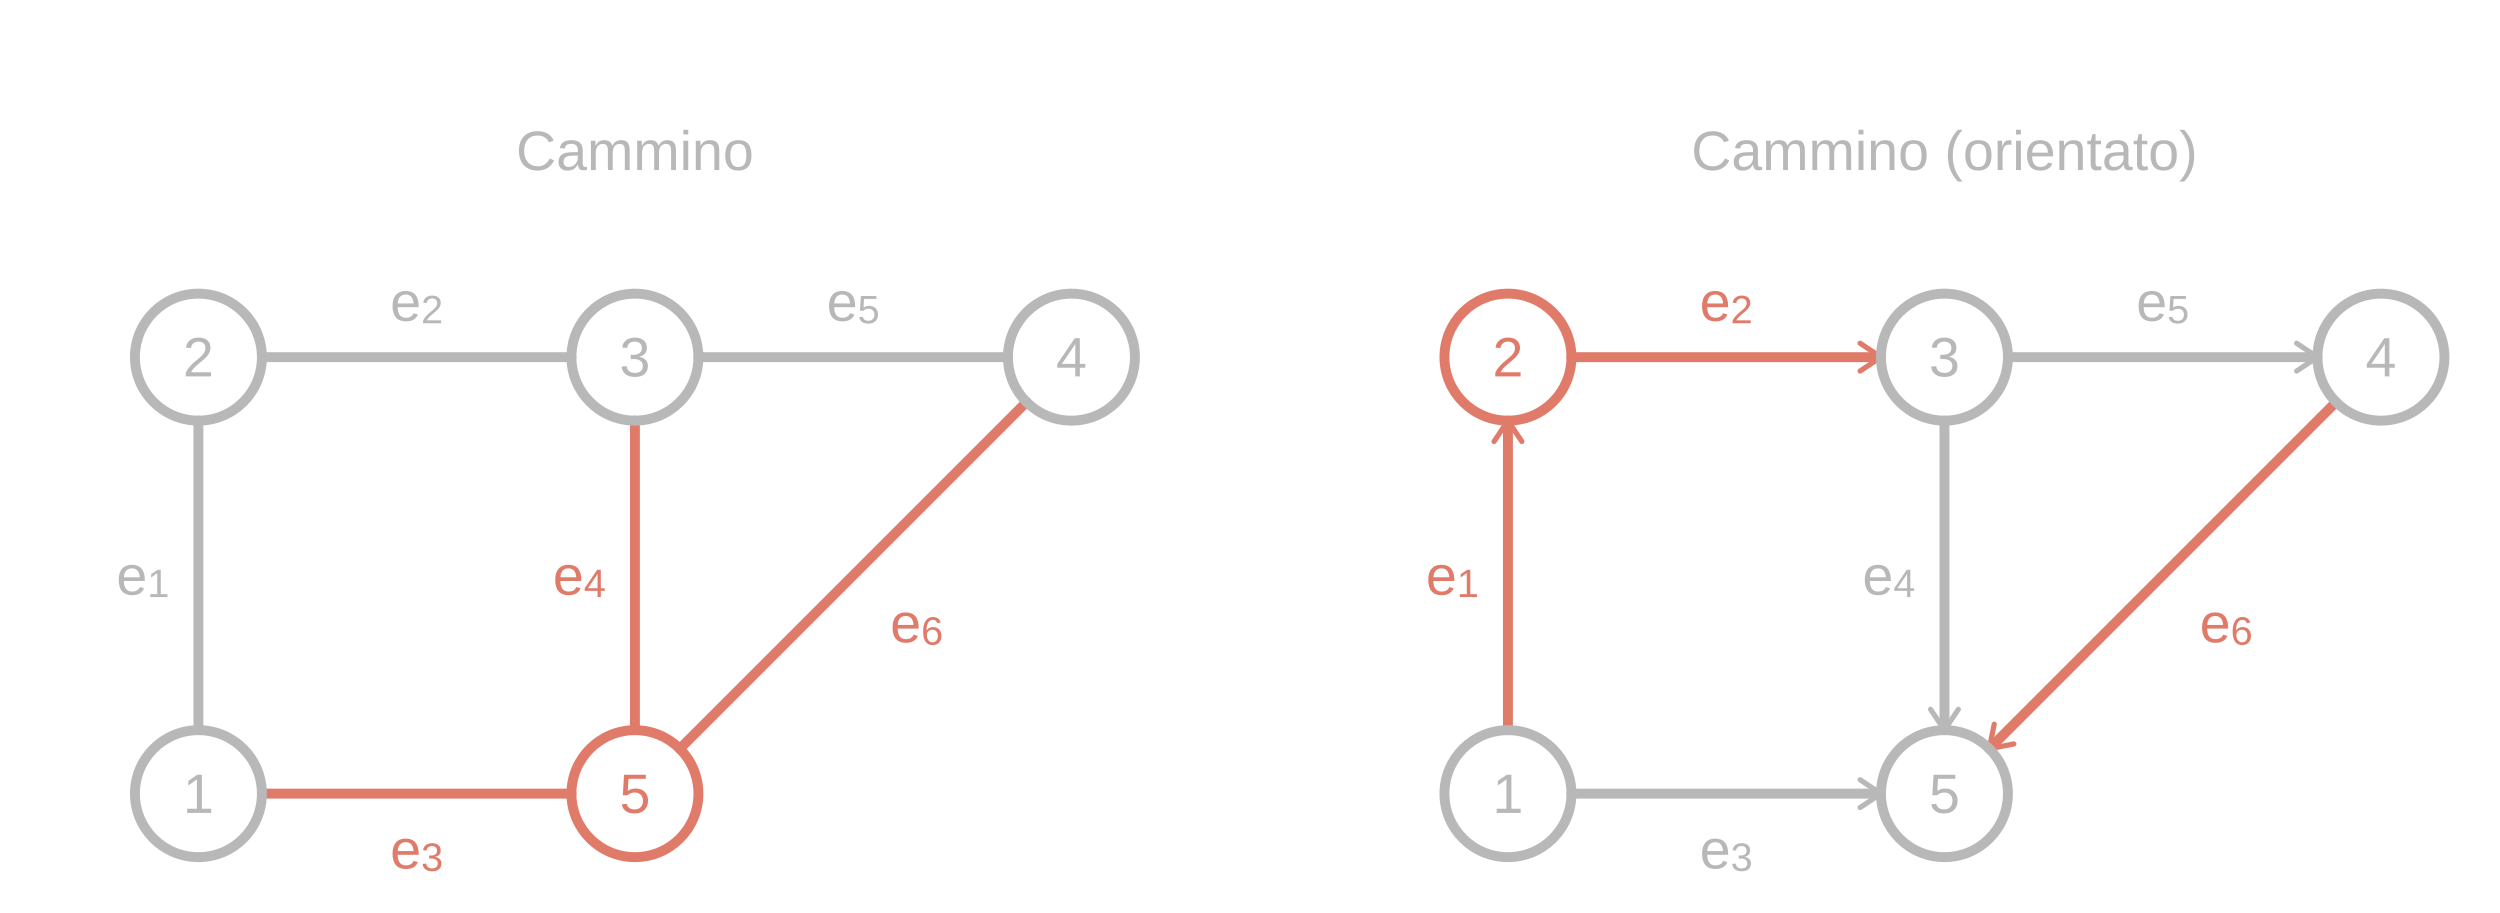
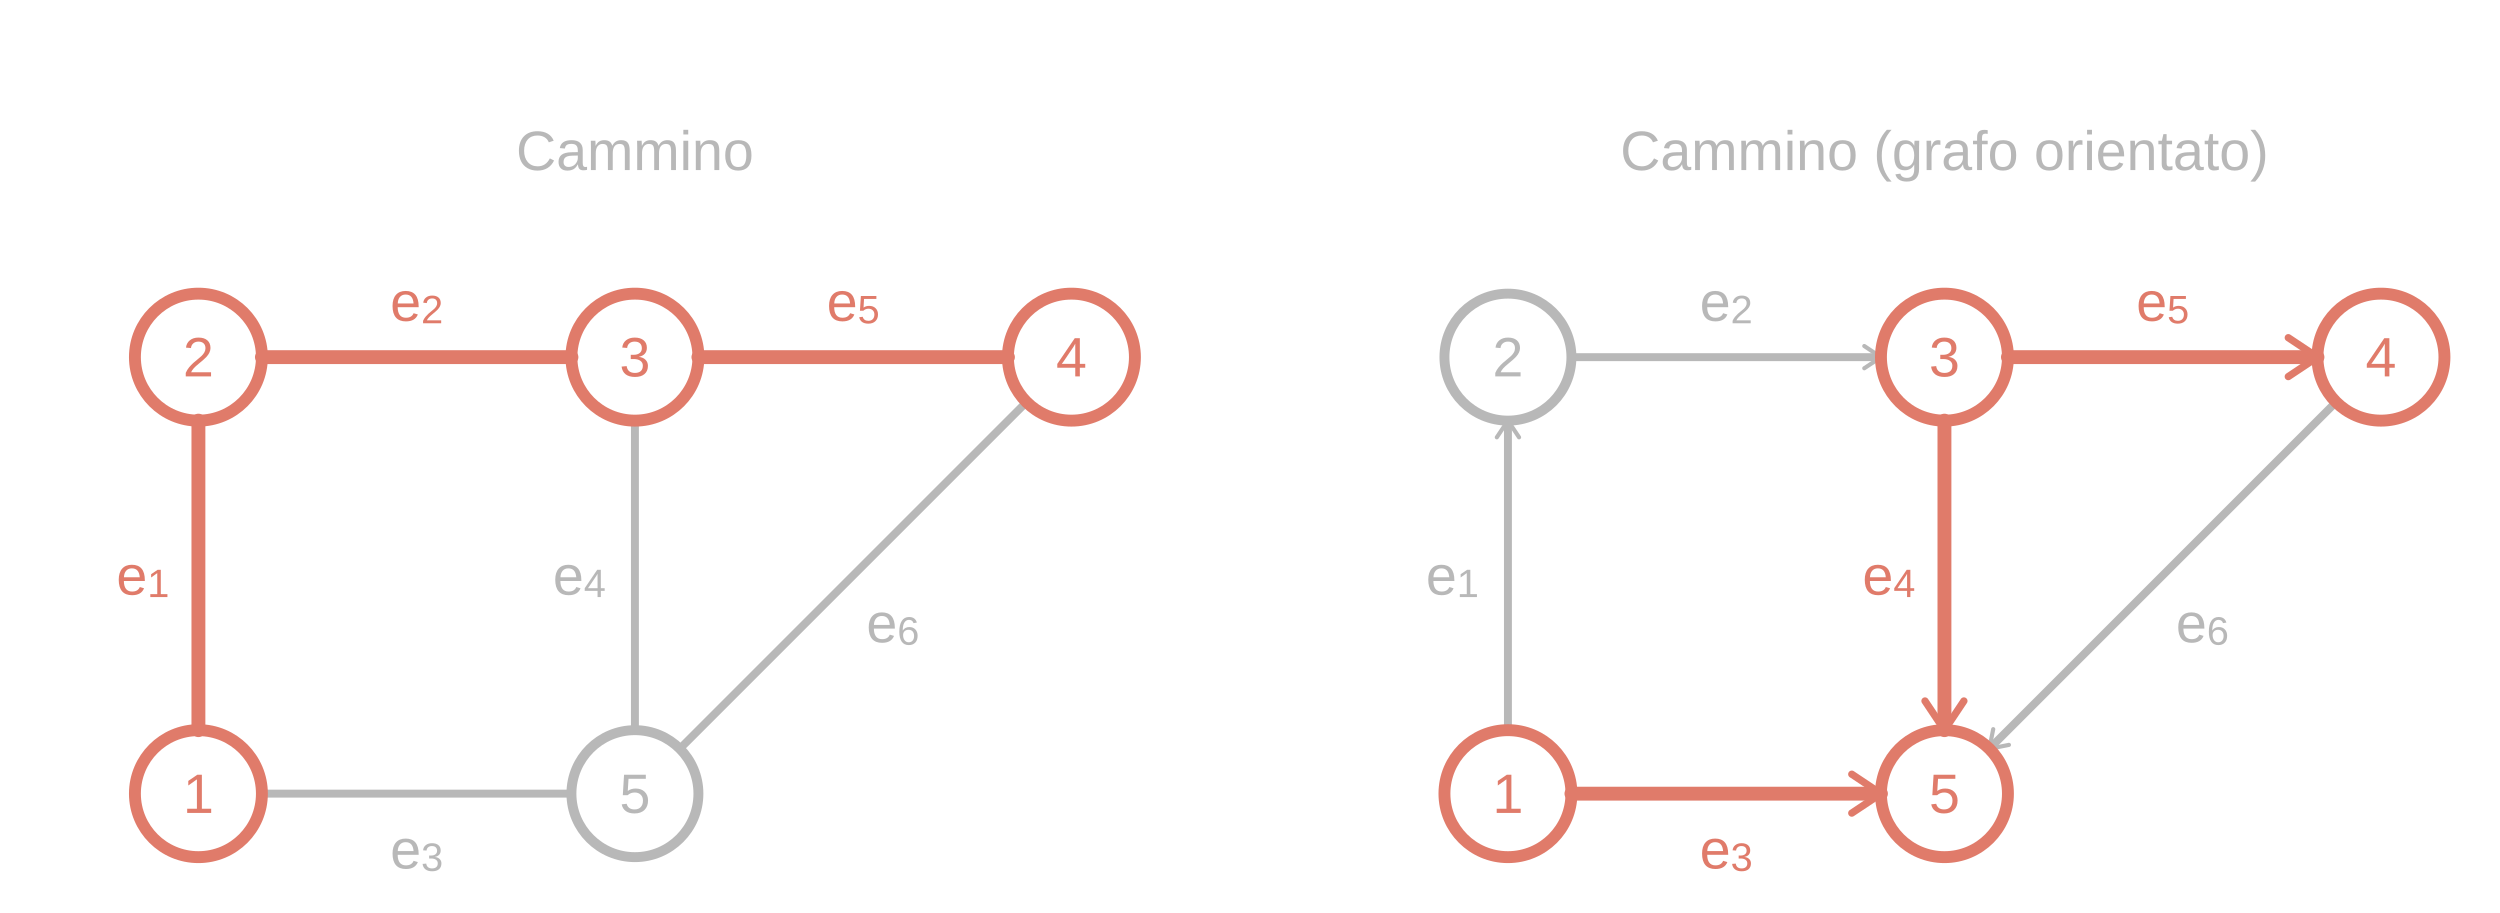
<svg xmlns="http://www.w3.org/2000/svg" width="630" height="230" viewBox="0 0 630 230">
  <style> text{font-family:"Helvetica Neue",Arial,sans-serif;fill:#b8b8b8;text-anchor:middle;dominant-baseline:central} .t{font-size:14px} .ts{font-size:12px} .th{font-size:14px;font-weight:500} </style>
  <defs>
    <marker id="arrow" viewBox="0 0 10 10" refX="8" refY="5" markerWidth="3.5" markerHeight="3.5" orient="auto-start-reverse">
      <path d="M2 1L8 5L2 9" fill="none" stroke="#b8b8b8" stroke-width="1.5" stroke-linecap="round" stroke-linejoin="round" />
    </marker>
    <marker id="arrowr" viewBox="0 0 10 10" refX="8" refY="5" markerWidth="3.5" markerHeight="3.5" orient="auto-start-reverse">
      <path d="M2 1L8 5L2 9" fill="none" stroke="#e07b6a" stroke-width="1.5" stroke-linecap="round" stroke-linejoin="round" />
    </marker>
  </defs>
-   <text class="th" x="160.0" y="38">Cammino</text>
-   <g fill="none" stroke-width="2.5" stroke-linecap="round" stroke-linejoin="round">
-     <line x1="50.0" y1="184.0" x2="50.0" y2="106.0" stroke="#b8b8b8" />
-     <text class="t" x="36.0" y="145.0">e<tspan baseline-shift="sub" font-size="10">1</tspan>
+   <text class="th" x="160" y="38">Cammino</text>
+   <g fill="none" stroke-linecap="round" stroke-linejoin="round">
+     <line x1="50.0" y1="184.0" x2="50.0" y2="106.0" stroke="#e07b6a" stroke-width="3.5" />
+     <text class="t" style="fill:#e07b6a" x="36.0" y="145.0">e<tspan baseline-shift="sub" font-size="10">1</tspan>
    </text>
-     <line x1="66.0" y1="90.0" x2="144.0" y2="90.0" stroke="#b8b8b8" />
-     <text class="t" x="105.0" y="76.0">e<tspan baseline-shift="sub" font-size="10">2</tspan>
+     <line x1="66.0" y1="90.0" x2="144.0" y2="90.0" stroke="#e07b6a" stroke-width="3.5" />
+     <text class="t" style="fill:#e07b6a" x="105.0" y="76.0">e<tspan baseline-shift="sub" font-size="10">2</tspan>
    </text>
-     <line x1="66.0" y1="200.0" x2="144.0" y2="200.0" stroke="#e07b6a" />
-     <text class="t" style="fill:#e07b6a" x="105.0" y="214.0">e<tspan baseline-shift="sub" font-size="10">3</tspan>
+     <line x1="66.0" y1="200.0" x2="144.0" y2="200.0" stroke="#b8b8b8" stroke-width="2" />
+     <text class="t" x="105.0" y="214.0">e<tspan baseline-shift="sub" font-size="10">3</tspan>
    </text>
-     <line x1="160.0" y1="106.0" x2="160.0" y2="184.0" stroke="#e07b6a" />
-     <text class="t" style="fill:#e07b6a" x="146.0" y="145.0">e<tspan baseline-shift="sub" font-size="10">4</tspan>
+     <line x1="160.0" y1="106.0" x2="160.0" y2="184.0" stroke="#b8b8b8" stroke-width="2" />
+     <text class="t" x="146.0" y="145.0">e<tspan baseline-shift="sub" font-size="10">4</tspan>
    </text>
-     <line x1="176.0" y1="90.0" x2="254.0" y2="90.0" stroke="#b8b8b8" />
-     <text class="t" x="215.0" y="76.0">e<tspan baseline-shift="sub" font-size="10">5</tspan>
+     <line x1="176.0" y1="90.0" x2="254.0" y2="90.0" stroke="#e07b6a" stroke-width="3.5" />
+     <text class="t" style="fill:#e07b6a" x="215.0" y="76.0">e<tspan baseline-shift="sub" font-size="10">5</tspan>
    </text>
-     <line x1="258.7" y1="101.3" x2="171.3" y2="188.7" stroke="#e07b6a" />
-     <text class="t" style="fill:#e07b6a" x="231.0" y="157.0">e<tspan baseline-shift="sub" font-size="10">6</tspan>
+     <line x1="258.7" y1="101.3" x2="171.3" y2="188.7" stroke="#b8b8b8" stroke-width="2" />
+     <text class="t" x="225.0" y="157.0">e<tspan baseline-shift="sub" font-size="10">6</tspan>
    </text>
  </g>
-   <circle cx="50" cy="200" r="16" fill="none" stroke="#b8b8b8" stroke-width="2.5" />
-   <text class="t" x="50" y="200">1</text>
-   <circle cx="50" cy="90" r="16" fill="none" stroke="#b8b8b8" stroke-width="2.5" />
-   <text class="t" x="50" y="90">2</text>
-   <circle cx="160" cy="90" r="16" fill="none" stroke="#b8b8b8" stroke-width="2.5" />
-   <text class="t" x="160" y="90">3</text>
-   <circle cx="270" cy="90" r="16" fill="none" stroke="#b8b8b8" stroke-width="2.5" />
-   <text class="t" x="270" y="90">4</text>
-   <circle cx="160" cy="200" r="16" fill="none" stroke="#e07b6a" stroke-width="2.5" />
-   <text class="t" style="fill:#e07b6a" x="160" y="200">5</text>
-   <text class="th" x="490.0" y="38">Cammino (orientato)</text>
-   <g fill="none" stroke-width="2.5" stroke-linecap="round" stroke-linejoin="round">
-     <line x1="380.0" y1="184.0" x2="380.0" y2="106.0" stroke="#e07b6a" marker-end="url(#arrowr)" />
-     <text class="t" style="fill:#e07b6a" x="366.0" y="145.0">e<tspan baseline-shift="sub" font-size="10">1</tspan>
+   <circle cx="50" cy="200" r="16" fill="none" stroke="#e07b6a" stroke-width="3" />
+   <text class="t" style="fill:#e07b6a" x="50" y="200">1</text>
+   <circle cx="50" cy="90" r="16" fill="none" stroke="#e07b6a" stroke-width="3" />
+   <text class="t" style="fill:#e07b6a" x="50" y="90">2</text>
+   <circle cx="160" cy="90" r="16" fill="none" stroke="#e07b6a" stroke-width="3" />
+   <text class="t" style="fill:#e07b6a" x="160" y="90">3</text>
+   <circle cx="270" cy="90" r="16" fill="none" stroke="#e07b6a" stroke-width="3" />
+   <text class="t" style="fill:#e07b6a" x="270" y="90">4</text>
+   <circle cx="160" cy="200" r="16" fill="none" stroke="#b8b8b8" stroke-width="2.5" />
+   <text class="t" x="160" y="200">5</text>
+   <text class="th" x="490" y="38">Cammino (grafo orientato)</text>
+   <g fill="none" stroke-linecap="round" stroke-linejoin="round">
+     <line x1="380.0" y1="184.0" x2="380.0" y2="106.0" stroke="#b8b8b8" stroke-width="2" marker-end="url(#arrow)" />
+     <text class="t" x="366.0" y="145.0">e<tspan baseline-shift="sub" font-size="10">1</tspan>
    </text>
-     <line x1="396.0" y1="90.0" x2="474.0" y2="90.0" stroke="#e07b6a" marker-end="url(#arrowr)" />
-     <text class="t" style="fill:#e07b6a" x="435.0" y="76.0">e<tspan baseline-shift="sub" font-size="10">2</tspan>
+     <line x1="396.0" y1="90.0" x2="474.0" y2="90.0" stroke="#b8b8b8" stroke-width="2" marker-end="url(#arrow)" />
+     <text class="t" x="435.0" y="76.0">e<tspan baseline-shift="sub" font-size="10">2</tspan>
    </text>
-     <line x1="396.0" y1="200.0" x2="474.0" y2="200.0" stroke="#b8b8b8" marker-end="url(#arrow)" />
-     <text class="t" x="435.0" y="214.0">e<tspan baseline-shift="sub" font-size="10">3</tspan>
+     <line x1="396.0" y1="200.0" x2="474.0" y2="200.0" stroke="#e07b6a" stroke-width="3.5" marker-end="url(#arrowr)" />
+     <text class="t" style="fill:#e07b6a" x="435.0" y="214.0">e<tspan baseline-shift="sub" font-size="10">3</tspan>
    </text>
-     <line x1="490.0" y1="106.0" x2="490.0" y2="184.0" stroke="#b8b8b8" marker-end="url(#arrow)" />
-     <text class="t" x="476.0" y="145.0">e<tspan baseline-shift="sub" font-size="10">4</tspan>
+     <line x1="490.0" y1="106.0" x2="490.0" y2="184.0" stroke="#e07b6a" stroke-width="3.5" marker-end="url(#arrowr)" />
+     <text class="t" style="fill:#e07b6a" x="476.0" y="145.0">e<tspan baseline-shift="sub" font-size="10">4</tspan>
    </text>
-     <line x1="506.0" y1="90.0" x2="584.0" y2="90.0" stroke="#b8b8b8" marker-end="url(#arrow)" />
-     <text class="t" x="545.0" y="76.0">e<tspan baseline-shift="sub" font-size="10">5</tspan>
+     <line x1="506.0" y1="90.0" x2="584.0" y2="90.0" stroke="#e07b6a" stroke-width="3.5" marker-end="url(#arrowr)" />
+     <text class="t" style="fill:#e07b6a" x="545.0" y="76.0">e<tspan baseline-shift="sub" font-size="10">5</tspan>
    </text>
-     <line x1="588.7" y1="101.3" x2="501.3" y2="188.7" stroke="#e07b6a" marker-end="url(#arrowr)" />
-     <text class="t" style="fill:#e07b6a" x="561.0" y="157.0">e<tspan baseline-shift="sub" font-size="10">6</tspan>
+     <line x1="588.7" y1="101.3" x2="501.3" y2="188.7" stroke="#b8b8b8" stroke-width="2" marker-end="url(#arrow)" />
+     <text class="t" x="555.0" y="157.0">e<tspan baseline-shift="sub" font-size="10">6</tspan>
    </text>
  </g>
-   <circle cx="380" cy="200" r="16" fill="none" stroke="#b8b8b8" stroke-width="2.5" />
-   <text class="t" x="380" y="200">1</text>
-   <circle cx="380" cy="90" r="16" fill="none" stroke="#e07b6a" stroke-width="2.5" />
-   <text class="t" style="fill:#e07b6a" x="380" y="90">2</text>
-   <circle cx="490" cy="90" r="16" fill="none" stroke="#b8b8b8" stroke-width="2.5" />
-   <text class="t" x="490" y="90">3</text>
-   <circle cx="600" cy="90" r="16" fill="none" stroke="#b8b8b8" stroke-width="2.5" />
-   <text class="t" x="600" y="90">4</text>
-   <circle cx="490" cy="200" r="16" fill="none" stroke="#b8b8b8" stroke-width="2.5" />
-   <text class="t" x="490" y="200">5</text>
+   <circle cx="380" cy="200" r="16" fill="none" stroke="#e07b6a" stroke-width="3" />
+   <text class="t" style="fill:#e07b6a" x="380" y="200">1</text>
+   <circle cx="380" cy="90" r="16" fill="none" stroke="#b8b8b8" stroke-width="2.5" />
+   <text class="t" x="380" y="90">2</text>
+   <circle cx="490" cy="90" r="16" fill="none" stroke="#e07b6a" stroke-width="3" />
+   <text class="t" style="fill:#e07b6a" x="490" y="90">3</text>
+   <circle cx="600" cy="90" r="16" fill="none" stroke="#e07b6a" stroke-width="3" />
+   <text class="t" style="fill:#e07b6a" x="600" y="90">4</text>
+   <circle cx="490" cy="200" r="16" fill="none" stroke="#e07b6a" stroke-width="3" />
+   <text class="t" style="fill:#e07b6a" x="490" y="200">5</text>
</svg>
